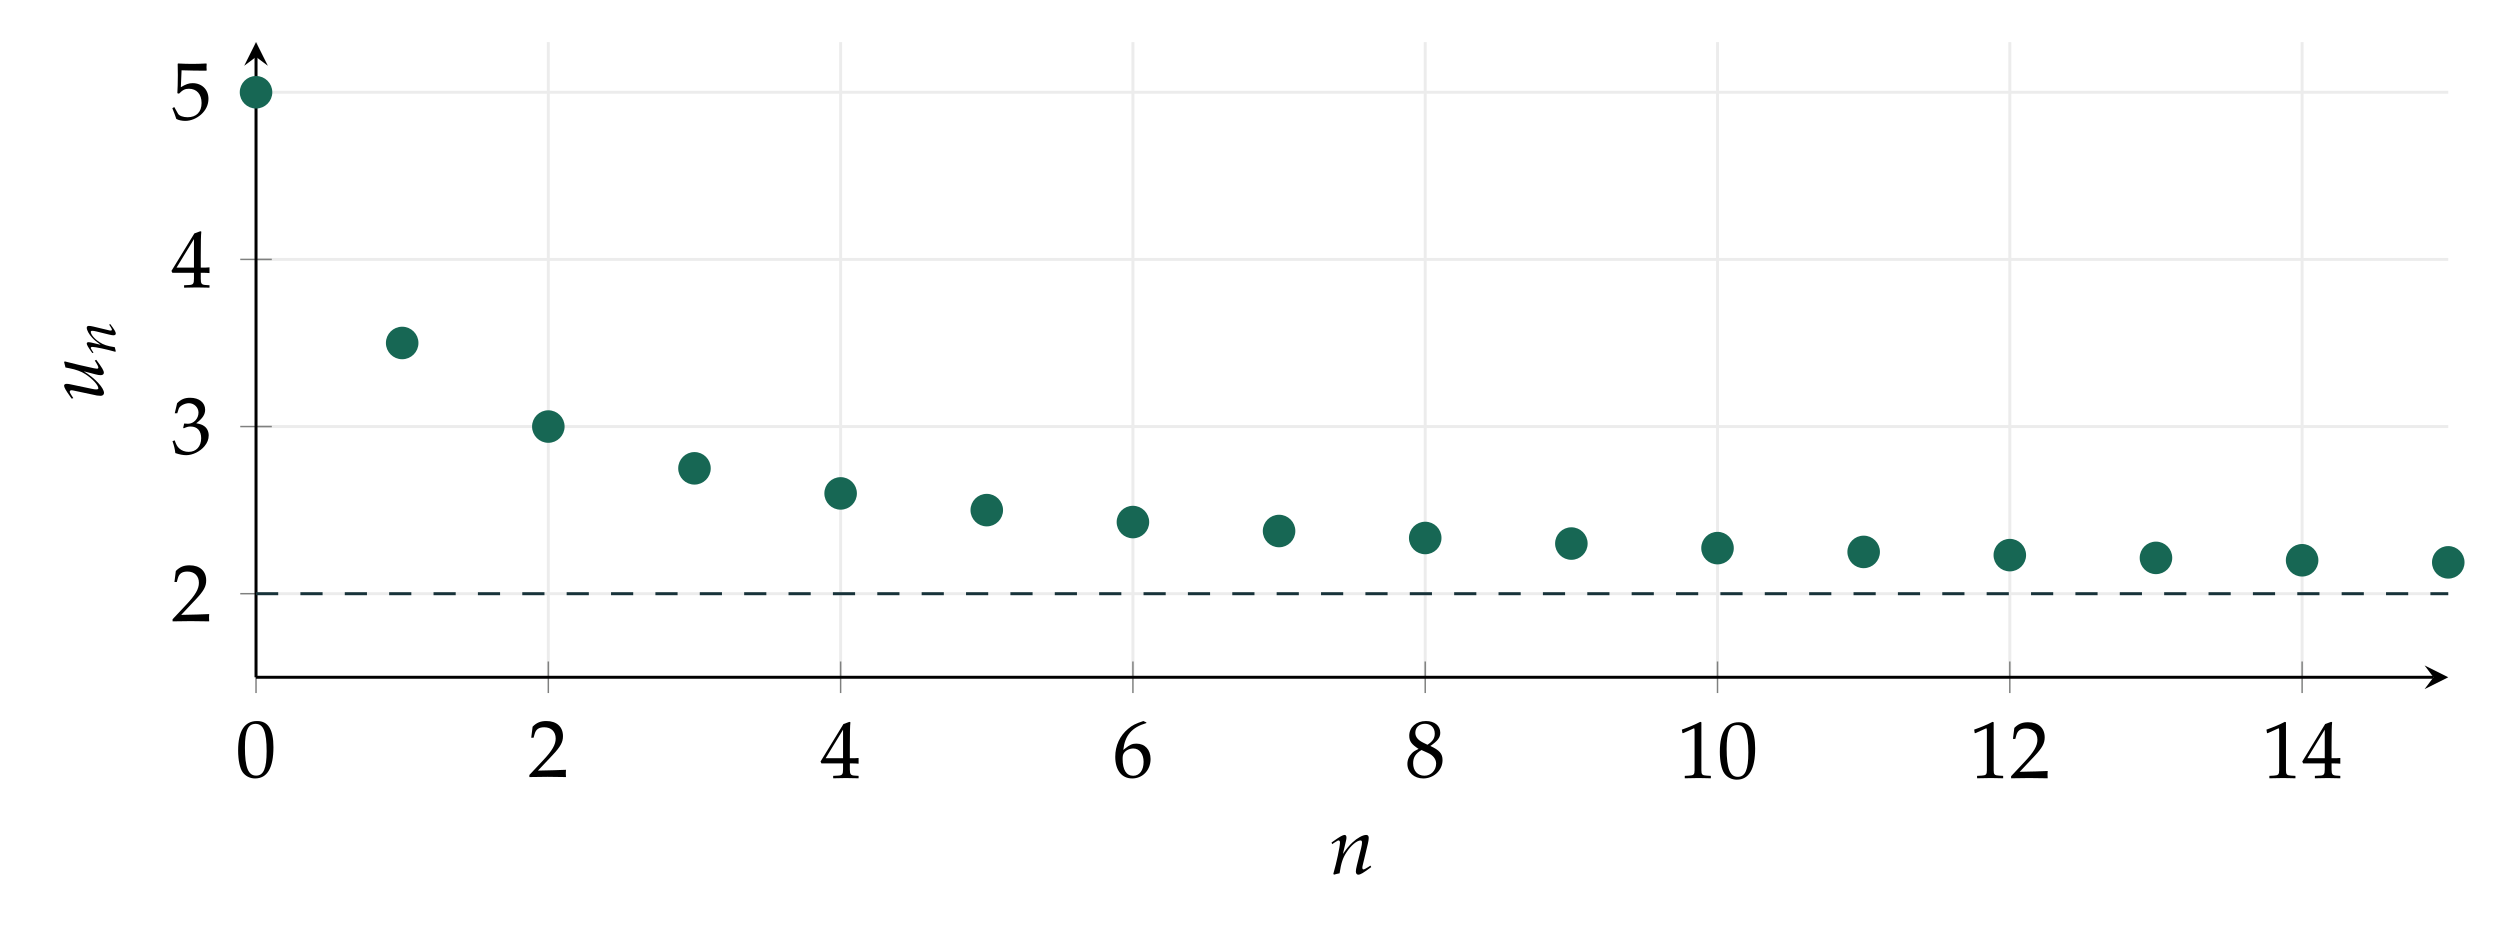
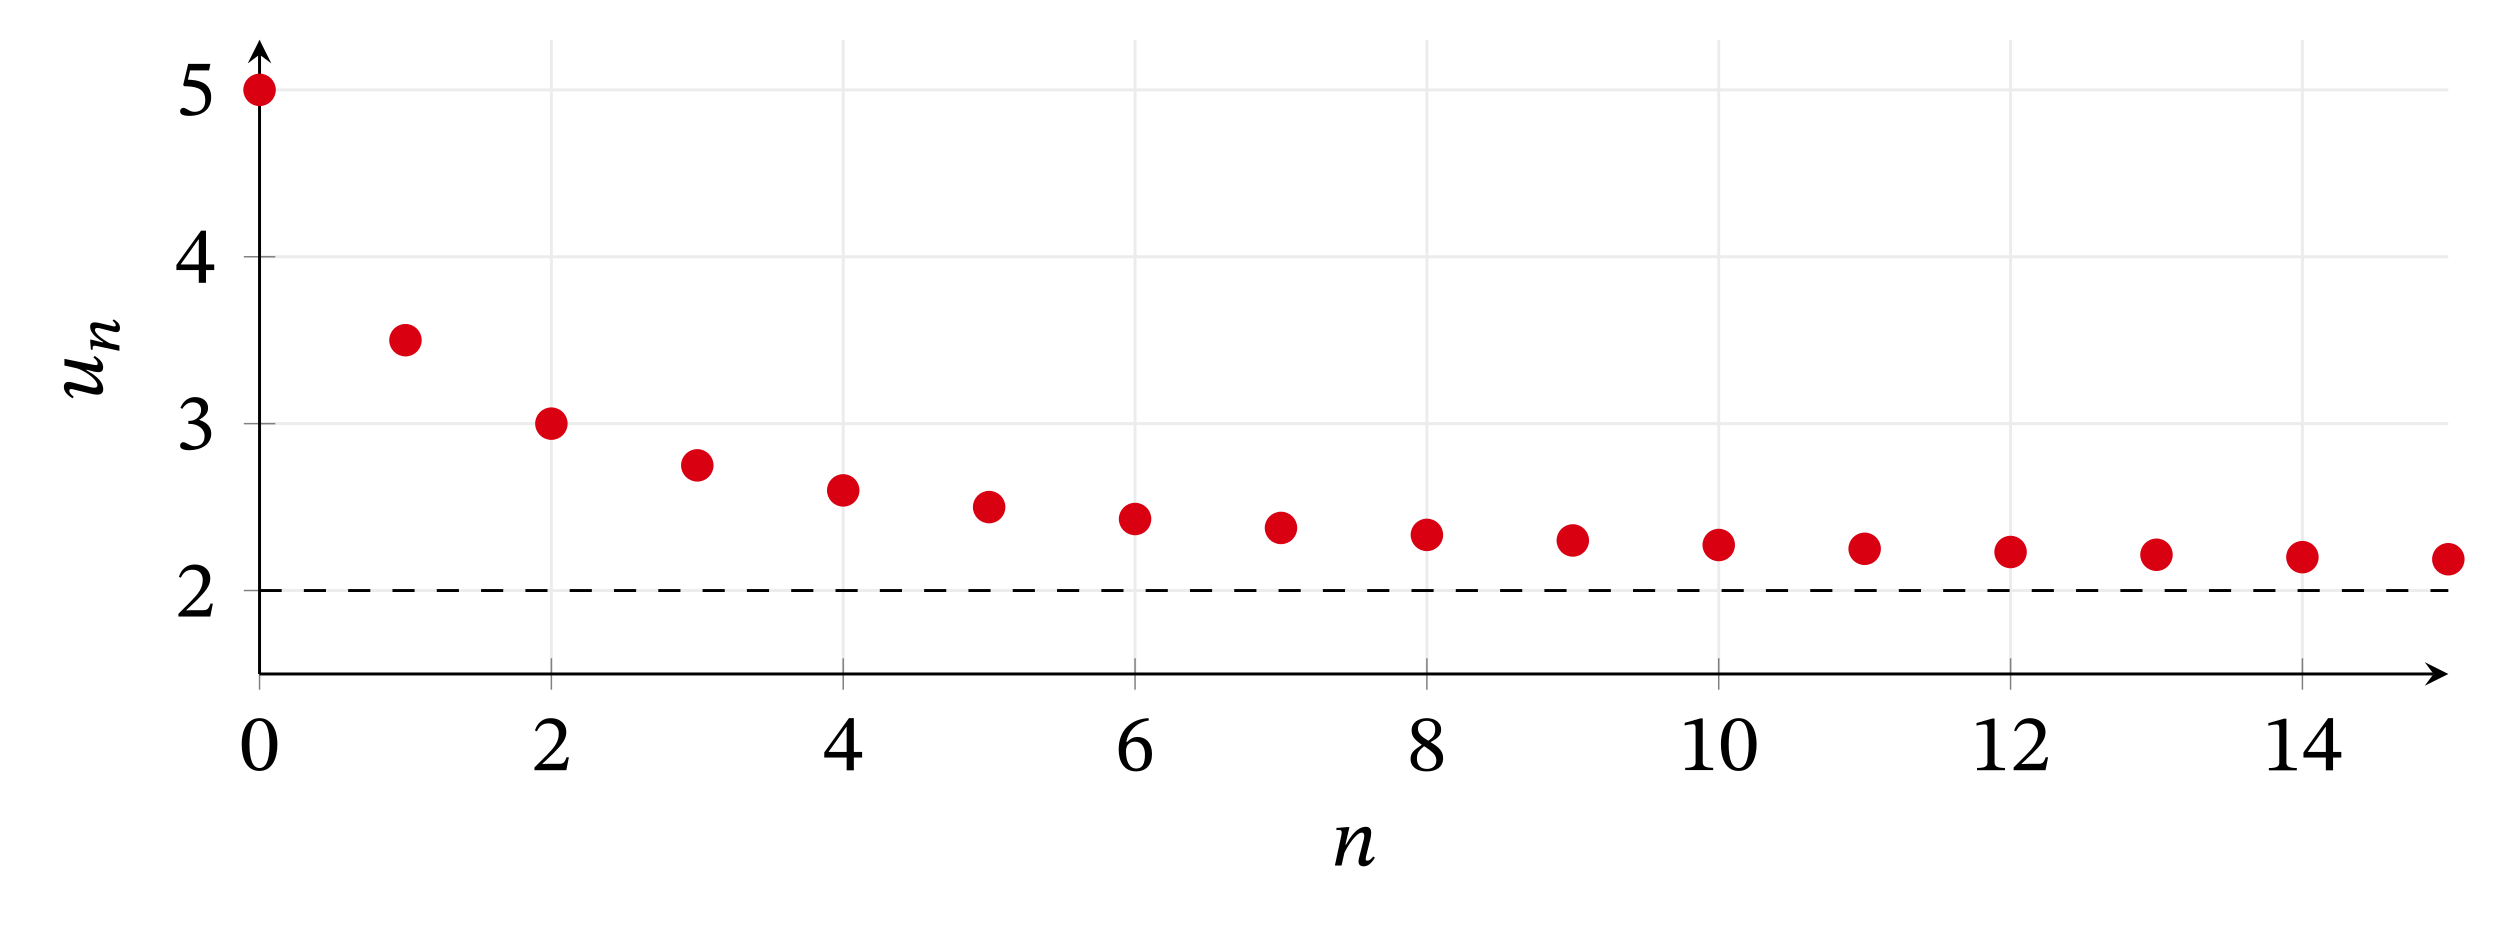
- <svg xmlns="http://www.w3.org/2000/svg" xmlns:xlink="http://www.w3.org/1999/xlink" version="1.1" width="336.789" height="126.456" viewBox="0 0 336.789 126.456">
+ <svg xmlns="http://www.w3.org/2000/svg" xmlns:xlink="http://www.w3.org/1999/xlink" version="1.1" width="337.32" height="125.51" viewBox="0 0 337.32 125.51">
  <defs>
-     <path id="font_1_13" d="M.263 .689C.108 .689 .029 .566 .029 .324 .029 .207 .05 .106 .085 .057 .12 .008 .176-.02 .238-.02 .389-.02 .465 .11 .465 .366 .465 .585 .4 .689 .263 .689M.245 .654C.342 .654 .381 .556 .381 .316 .381 .103 .343 .015 .251 .015 .154 .015 .113 .116 .113 .36 .113 .571 .15 .654 .245 .654Z" />
-     <path id="font_1_7" d="M.016 .023V-.003C.203 0 .203 0 .239 0 .275 0 .275 0 .468-.003 .466 .018 .466 .028 .466 .042 .466 .055 .466 .065 .468 .087 .353 .082 .307 .081 .122 .077L.304 .27C.401 .373 .431 .428 .431 .503 .431 .618 .353 .689 .226 .689 .154 .689 .105 .669 .056 .619L.039 .483H.068L.081 .529C.097 .587 .133 .612 .2 .612 .286 .612 .341 .558 .341 .473 .341 .398 .299 .324 .186 .204L.016 .023Z" />
-     <path id="font_1_9" d="M.28 .181V.106C.28 .046 .269 .032 .22 .03L.158 .027V-.003C.291 0 .291 0 .315 0 .339 0 .339 0 .472-.003V.027L.424 .03C.375 .033 .364 .046 .364 .106V.181C.423 .181 .444 .18 .472 .177V.248C.425 .244 .406 .244 .391 .245H.388 .364V.384C.364 .562 .366 .648 .371 .689L.359 .694 .285 .667 .002 .204 .013 .181H.28M.28 .245H.065L.28 .597V.245Z" />
-     <path id="font_1_11" d="M.416 .672 .379 .689C.283 .657 .242 .637 .191 .593 .088 .507 .032 .385 .032 .248 .032 .082 .112-.02 .241-.02 .371-.02 .468 .083 .468 .22 .468 .335 .399 .41 .293 .41 .243 .41 .213 .397 .154 .35 .143 .341 .142 .34 .131 .332 .152 .513 .236 .61 .416 .664V.672M.255 .35C.331 .35 .382 .284 .382 .185 .382 .08 .331 .013 .254 .013 .169 .013 .123 .086 .123 .221 .123 .256 .127 .275 .138 .292 .16 .326 .207 .35 .255 .35Z" />
-     <path id="font_1_12" d="M.168 .345C.127 .326 .11 .315 .088 .294 .05 .256 .03 .211 .03 .159 .03 .056 .113-.02 .226-.02 .356-.02 .464 .082 .464 .206 .464 .286 .427 .329 .313 .381 .404 .443 .436 .485 .436 .545 .436 .631 .365 .689 .259 .689 .14 .689 .053 .613 .053 .508 .053 .44 .08 .402 .168 .345M.284 .295C.347 .267 .385 .218 .385 .164 .385 .08 .322 .014 .241 .014 .156 .014 .101 .074 .101 .167 .101 .24 .13 .286 .204 .331L.284 .295M.223 .423C.16 .454 .128 .494 .128 .544 .128 .61 .176 .655 .247 .655 .32 .655 .368 .607 .368 .534 .368 .477 .343 .438 .278 .396L.223 .423Z" />
-     <path id="font_1_6" d="M.067 .555H.077L.206 .613C.207 .614 .208 .614 .209 .614 .215 .614 .217 .605 .217 .581V.096C.217 .044 .206 .033 .152 .03L.096 .027V-.003C.25 0 .25 0 .261 0 .274 0 .296 0 .33-.001 .342-.002 .377-.002 .418-.003V.027L.366 .03C.311 .033 .301 .044 .301 .096V.689L.287 .694C.222 .66 .151 .63 .06 .598L.067 .555Z" />
-     <path id="font_1_8" d="M.043 .498H.074L.092 .554C.103 .588 .166 .622 .218 .622 .283 .622 .336 .569 .336 .506 .336 .431 .277 .368 .206 .368 .198 .368 .187 .369 .174 .37L.159 .371 .147 .318 .154 .312C.192 .329 .211 .334 .238 .334 .321 .334 .369 .281 .369 .19 .369 .088 .308 .021 .215 .021 .169 .021 .128 .036 .098 .064 .074 .086 .061 .109 .042 .163L.015 .153C.036 .092 .044 .056 .05 .006 .103-.012 .147-.02 .184-.02 .264-.02 .356 .025 .411 .092 .445 .133 .462 .177 .462 .224 .462 .272 .442 .314 .406 .339 .381 .357 .358 .365 .308 .374 .388 .436 .418 .482 .418 .541 .418 .63 .344 .689 .233 .689 .165 .689 .12 .67 .072 .622L.043 .498Z" />
-     <path id="font_1_10" d="M.127 .605C.256 .601 .312 .6 .432 .6L.437 .605C.435 .623 .435 .631 .435 .644 .435 .658 .435 .666 .437 .684L.432 .689C.357 .685 .312 .684 .258 .684 .203 .684 .159 .685 .084 .689L.079 .684C.08 .623 .081 .579 .081 .547 .081 .462 .078 .366 .075 .322L.095 .316C.142 .363 .169 .377 .218 .377 .314 .377 .374 .309 .374 .201 .374 .09 .31 .025 .201 .025 .147 .025 .097 .043 .083 .069L.037 .151 .013 .137C.036 .08 .048 .048 .062 .004 .09-.011 .13-.02 .173-.02 .24-.02 .311 .009 .366 .057 .427 .111 .459 .179 .459 .253 .459 .366 .378 .446 .264 .446 .216 .446 .18 .433 .118 .396L.127 .605Z" />
+     <path id="font_1_1137" d="M.468 .317C.468 .523 .378 .642 .249 .642 .104 .642 .027 .51 .027 .32 .027 .143 .086-.011 .247-.011 .404-.011 .468 .146 .468 .317M.371 .311C.371 .119 .326 .025 .247 .025 .167 .025 .123 .121 .123 .315 .123 .513 .167 .608 .246 .608 .328 .608 .371 .514 .371 .311Z" />
+     <path id="font_1_1139" d="M.464 .16H.435C.412 .1 .399 .079 .346 .079H.207L.137 .076V.081L.269 .206C.375 .313 .432 .382 .432 .471 .432 .576 .353 .644 .24 .644 .143 .644 .075 .588 .044 .491L.068 .481C.105 .556 .149 .579 .214 .579 .291 .579 .339 .531 .339 .456 .339 .351 .289 .288 .19 .186L.038 .034V0H.432L.464 .16Z" />
+     <path id="font_1_1141" d="M.481 .158V.227H.379V.645H.318L.013 .221V.158H.29V0H.379V.158H.481M.29 .227H.068V.231L.286 .536H.29V.227Z" />
+     <path id="font_1_1143" d="M.415 .646C.2 .637 .045 .498 .045 .257 .045 .11 .11-.012 .259-.012 .385-.012 .457 .067 .457 .203 .457 .334 .386 .413 .277 .413 .225 .413 .188 .391 .147 .351L.14 .352C.165 .498 .277 .596 .417 .617L.415 .646M.37 .195C.37 .068 .33 .023 .263 .023 .176 .023 .135 .112 .135 .236 .135 .323 .189 .355 .247 .355 .33 .355 .37 .285 .37 .195Z" />
+     <path id="font_1_1145" d="M.448 .15C.448 .23 .412 .278 .295 .349V.352C.388 .403 .424 .436 .424 .509 .424 .588 .348 .647 .249 .647 .139 .647 .059 .59 .059 .499 .059 .431 .081 .39 .183 .319V.316C.09 .254 .046 .222 .046 .142 .046 .04 .13-.012 .246-.012 .365-.012 .448 .045 .448 .15M.213 .3C.334 .222 .364 .185 .364 .121 .364 .053 .312 .019 .25 .019 .174 .019 .124 .06 .124 .15 .124 .219 .156 .254 .213 .3M.35 .511C.35 .447 .33 .408 .264 .368 .175 .422 .137 .458 .137 .517 .137 .578 .179 .614 .247 .614 .311 .614 .35 .577 .35 .511Z" />
+     <path id="font_1_1138" d="M.426 0V.028C.334 .028 .297 .046 .297 .095V.639H.268L.074 .584V.551C.105 .561 .156 .567 .176 .567 .201 .567 .209 .553 .209 .518V.095C.209 .045 .174 .028 .08 .028V0H.426Z" />
+     <path id="font_1_1140" d="M.086 .498C.12 .551 .157 .579 .217 .579 .279 .579 .319 .545 .319 .486 .319 .405 .248 .35 .18 .35H.161V.312H.181C.277 .312 .362 .253 .362 .164 .362 .066 .301 .037 .238 .037 .214 .037 .2 .041 .157 .063 .122 .081 .114 .086 .098 .086 .072 .086 .059 .063 .059 .042 .059 .016 .081-.013 .171-.013 .317-.013 .444 .057 .444 .194 .444 .283 .377 .336 .297 .361V.364C.36 .404 .405 .441 .405 .51 .405 .586 .346 .644 .244 .644 .162 .644 .1 .598 .063 .511L.086 .498Z" />
+     <path id="font_1_1142" d="M.417 .549 .433 .63H.159L.097 .369 .109 .354C.123 .354 .128 .354 .154 .352 .292 .345 .37 .304 .37 .179 .37 .075 .307 .037 .236 .037 .172 .037 .139 .086 .099 .086 .074 .086 .059 .066 .059 .043 .059 .006 .097-.013 .174-.013 .333-.013 .443 .065 .443 .219 .443 .376 .32 .423 .202 .432L.155 .435 .182 .549H.417Z" />
    <clipPath id="clip_2">
-       <path transform="matrix(1,0,0,-1,34.491,91.239)" d="M0 0H295.328V85.565H0Z" />
+       <path transform="matrix(1,0,0,-1,35.02,90.93701)" d="M0 0H295.328V85.565H0Z" />
    </clipPath>
-     <path id="font_3_10" d="M.024 .388 .031 .368 .063 .389C.1 .412 .103 .414 .11 .414 .121 .414 .128 .404 .128 .389 .128 .338 .087 .145 .046 .002L.053-.009C.078-.002 .101 .004 .123 .008 .142 .134 .163 .199 .209 .268 .263 .352 .338 .414 .383 .414 .394 .414 .4 .405 .4 .39 .4 .372 .397 .351 .389 .319L.337 .107C.328 .07 .324 .047 .324 .031 .324 .006 .335-.009 .354-.009 .38-.009 .416 .012 .514 .085L.504 .103 .478 .086C.449 .067 .427 .056 .417 .056 .41 .056 .404 .065 .404 .076 .404 .081 .405 .092 .406 .096L.472 .372C.479 .401 .483 .429 .483 .446 .483 .469 .472 .482 .452 .482 .41 .482 .341 .444 .282 .389 .244 .354 .216 .32 .164 .247L.202 .408C.206 .426 .208 .438 .208 .449 .208 .47 .2 .482 .185 .482 .164 .482 .125 .46 .052 .408L.024 .388Z" />
-     <path id="font_3_11" d="M.333 .097C.326 .073 .322 .046 .322 .031 .322 .006 .333-.009 .352-.009 .378-.009 .414 .012 .512 .085L.502 .103 .476 .086C.452 .07 .426 .059 .415 .059 .407 .059 .402 .066 .402 .076 .402 .084 .404 .095 .407 .11L.408 .116C.431 .225 .462 .358 .492 .473L.485 .482 .417 .465 .407 .414C.392 .336 .367 .268 .336 .221 .277 .13 .199 .059 .159 .059 .151 .059 .146 .068 .146 .085 .146 .099 .148 .112 .153 .137L.21 .408C.213 .424 .215 .438 .215 .451 .215 .47 .206 .482 .192 .482 .172 .482 .134 .461 .06 .408L.032 .388 .039 .368 .071 .389C.099 .407 .11 .412 .119 .412 .128 .412 .136 .403 .136 .392 .136 .388 .135 .378 .134 .374L.071 .077C.069 .068 .067 .044 .067 .03 .067 .007 .082-.011 .102-.011 .165-.011 .286 .101 .37 .239L.333 .097Z" />
+     <path id="font_1_3341" d="M.521 .112C.506 .093 .481 .06 .447 .06 .433 .06 .428 .068 .428 .079 .428 .091 .43 .103 .43 .103L.487 .334C.49 .348 .496 .382 .496 .408 .496 .444 .481 .479 .43 .479 .312 .479 .227 .334 .185 .259H.177L.227 .476H.205L.066 .465V.438C.066 .438 .086 .44 .099 .44 .122 .44 .131 .43 .131 .413 .131 .398 .128 .38 .128 .38L.047 0H.129L.165 .158C.197 .227 .307 .407 .38 .407 .403 .407 .41 .39 .41 .367 .41 .347 .403 .319 .403 .319L.344 .088C.343 .083 .339 .065 .339 .049 .339 .019 .354-.01 .404-.01 .476-.01 .516 .06 .542 .097L.521 .112Z" />
+     <path id="font_1_3348" d="M.042 .355C.058 .375 .082 .409 .116 .409 .13 .409 .137 .401 .137 .389 .137 .376 .133 .362 .133 .362L.077 .135C.073 .121 .067 .088 .067 .062 .067 .025 .082-.01 .133-.01 .25-.01 .33 .127 .368 .197H.377C.36 .132 .345 .092 .345 .045 .345 .001 .378-.009 .405-.009 .466-.009 .503 .032 .547 .096L.526 .111C.526 .111 .489 .059 .453 .059 .437 .059 .432 .068 .432 .076 .432 .091 .438 .119 .438 .119L.51 .47H.427L.397 .332C.374 .23 .257 .062 .183 .062 .16 .062 .153 .079 .153 .103 .153 .123 .16 .151 .16 .151L.22 .38C.221 .385 .225 .402 .225 .419 .225 .448 .21 .477 .162 .477 .091 .477 .047 .408 .022 .371L.042 .355Z" />
+     <path id="font_1_4437" d="M.594 .121C.577 .1 .552 .065 .515 .065 .501 .065 .494 .073 .494 .087 .494 .098 .496 .107 .496 .107L.556 .36C.56 .377 .566 .41 .566 .437 .566 .477 .551 .517 .491 .517 .355 .517 .259 .354 .222 .29H.21L.264 .515H.227L.084 .504V.471C.084 .471 .103 .473 .116 .473 .144 .473 .153 .459 .153 .441 .153 .423 .149 .403 .149 .403L.063 0H.158L.195 .168C.225 .234 .352 .433 .433 .433 .46 .433 .467 .414 .467 .387 .467 .366 .46 .338 .46 .338L.398 .094C.396 .087 .393 .068 .393 .053 .393 .022 .406-.01 .468-.01 .554-.01 .596 .067 .619 .101L.594 .121Z" />
  </defs>
-   <path transform="matrix(1,0,0,-1,34.491,91.239)" stroke-width=".399" stroke-linecap="butt" stroke-miterlimit="10" stroke-linejoin="miter" fill="none" stroke="#ececec" d="M0 0V85.565M39.377 0V85.565M78.754 0V85.565M118.131 0V85.565M157.508 0V85.565M196.885 0V85.565M236.262 0V85.565M275.64 0V85.565" />
-   <path transform="matrix(1,0,0,-1,34.491,91.239)" stroke-width=".399" stroke-linecap="butt" stroke-miterlimit="10" stroke-linejoin="miter" fill="none" stroke="#ececec" d="M0 11.259H295.328M0 33.776H295.328M0 56.293H295.328M0 78.81H295.328" />
-   <path transform="matrix(1,0,0,-1,34.491,91.239)" stroke-width=".199" stroke-linecap="butt" stroke-miterlimit="10" stroke-linejoin="miter" fill="none" stroke="#7f807f" d="M0-2.126V2.126M39.377-2.126V2.126M78.754-2.126V2.126M118.131-2.126V2.126M157.508-2.126V2.126M196.885-2.126V2.126M236.262-2.126V2.126M275.64-2.126V2.126" />
-   <path transform="matrix(1,0,0,-1,34.491,91.239)" stroke-width=".199" stroke-linecap="butt" stroke-miterlimit="10" stroke-linejoin="miter" fill="none" stroke="#7f807f" d="M-2.126 11.259H2.126M-2.126 33.776H2.126M-2.126 56.293H2.126M-2.126 78.81H2.126" />
-   <path transform="matrix(1,0,0,-1,34.491,91.239)" stroke-width=".399" stroke-linecap="butt" stroke-miterlimit="10" stroke-linejoin="miter" fill="none" stroke="#000000" d="M0 0H293.336" />
-   <path transform="matrix(1,0,0,-1,327.8265,91.239)" d="M1.993 0-1.196 1.594 0 0-1.196-1.594" />
-   <path transform="matrix(1,0,0,-1,34.491,91.239)" stroke-width=".399" stroke-linecap="butt" stroke-miterlimit="10" stroke-linejoin="miter" fill="none" stroke="#000000" d="M0 0V83.573" />
-   <path transform="matrix(0,-1,-1,-0,34.491,7.666275)" d="M1.993 0-1.196 1.594 0 0-1.196-1.594" />
-   <use data-text="0" xlink:href="#font_1_13" transform="matrix(10.9091,0,0,-10.9091,31.763,104.651)" />
-   <use data-text="2" xlink:href="#font_1_7" transform="matrix(10.9091,0,0,-10.9091,71.14,104.651)" />
-   <use data-text="4" xlink:href="#font_1_9" transform="matrix(10.9091,0,0,-10.9091,110.517,104.815)" />
-   <use data-text="6" xlink:href="#font_1_11" transform="matrix(10.9091,0,0,-10.9091,149.893,104.651)" />
-   <use data-text="8" xlink:href="#font_1_12" transform="matrix(10.9091,0,0,-10.9091,189.27,104.651)" />
-   <use data-text="1" xlink:href="#font_1_6" transform="matrix(10.9091,0,0,-10.9091,225.919,104.815)" />
-   <use data-text="0" xlink:href="#font_1_13" transform="matrix(10.9091,0,0,-10.9091,231.3735,104.815)" />
-   <use data-text="1" xlink:href="#font_1_6" transform="matrix(10.9091,0,0,-10.9091,265.296,104.815)" />
-   <use data-text="2" xlink:href="#font_1_7" transform="matrix(10.9091,0,0,-10.9091,270.7506,104.815)" />
-   <use data-text="1" xlink:href="#font_1_6" transform="matrix(10.9091,0,0,-10.9091,304.672,104.815)" />
-   <use data-text="4" xlink:href="#font_1_9" transform="matrix(10.9091,0,0,-10.9091,310.1266,104.815)" />
-   <use data-text="2" xlink:href="#font_1_7" transform="matrix(10.9091,0,0,-10.9091,23.075,83.674)" />
-   <use data-text="3" xlink:href="#font_1_8" transform="matrix(10.9091,0,0,-10.9091,23.075,61.102)" />
-   <use data-text="4" xlink:href="#font_1_9" transform="matrix(10.9091,0,0,-10.9091,23.075,38.722)" />
-   <use data-text="5" xlink:href="#font_1_10" transform="matrix(10.9091,0,0,-10.9091,23.075,16.068)" />
+   <path transform="matrix(1,0,0,-1,35.02,90.93701)" stroke-width=".399" stroke-linecap="butt" stroke-miterlimit="10" stroke-linejoin="miter" fill="none" stroke="#ececec" d="M0 0V85.565M39.377 0V85.565M78.754 0V85.565M118.131 0V85.565M157.508 0V85.565M196.885 0V85.565M236.262 0V85.565M275.64 0V85.565" />
+   <path transform="matrix(1,0,0,-1,35.02,90.93701)" stroke-width=".399" stroke-linecap="butt" stroke-miterlimit="10" stroke-linejoin="miter" fill="none" stroke="#ececec" d="M0 11.259H295.328M0 33.776H295.328M0 56.293H295.328M0 78.81H295.328" />
+   <path transform="matrix(1,0,0,-1,35.02,90.93701)" stroke-width=".199" stroke-linecap="butt" stroke-miterlimit="10" stroke-linejoin="miter" fill="none" stroke="#7f807f" d="M0-2.126V2.126M39.377-2.126V2.126M78.754-2.126V2.126M118.131-2.126V2.126M157.508-2.126V2.126M196.885-2.126V2.126M236.262-2.126V2.126M275.64-2.126V2.126" />
+   <path transform="matrix(1,0,0,-1,35.02,90.93701)" stroke-width=".199" stroke-linecap="butt" stroke-miterlimit="10" stroke-linejoin="miter" fill="none" stroke="#7f807f" d="M-2.126 11.259H2.126M-2.126 33.776H2.126M-2.126 56.293H2.126M-2.126 78.81H2.126" />
+   <path transform="matrix(1,0,0,-1,35.02,90.93701)" stroke-width=".399" stroke-linecap="butt" stroke-miterlimit="10" stroke-linejoin="miter" fill="none" stroke="#000000" d="M0 0H293.336" />
+   <path transform="matrix(1,0,0,-1,328.3555,90.93701)" d="M1.993 0-1.196 1.594 0 0-1.196-1.594" />
+   <path transform="matrix(1,0,0,-1,35.02,90.93701)" stroke-width=".399" stroke-linecap="butt" stroke-miterlimit="10" stroke-linejoin="miter" fill="none" stroke="#000000" d="M0 0V83.573" />
+   <path transform="matrix(0,-1,-1,-0,35.02,7.364281)" d="M1.993 0-1.196 1.594 0 0-1.196-1.594" />
+   <use data-text="0" xlink:href="#font_1_1137" transform="matrix(10.9091,0,0,-10.9091,32.32,103.902)" />
+   <use data-text="2" xlink:href="#font_1_1139" transform="matrix(10.9091,0,0,-10.9091,71.69699,103.924)" />
+   <use data-text="4" xlink:href="#font_1_1141" transform="matrix(10.9091,0,0,-10.9091,111.074,103.935)" />
+   <use data-text="6" xlink:href="#font_1_1143" transform="matrix(10.9091,0,0,-10.9091,150.451,103.946)" />
+   <use data-text="8" xlink:href="#font_1_1145" transform="matrix(10.9091,0,0,-10.9091,189.828,103.956)" />
+   <use data-text="1" xlink:href="#font_1_1138" transform="matrix(10.9091,0,0,-10.9091,226.505,103.902)" />
+   <use data-text="0" xlink:href="#font_1_1137" transform="matrix(10.9091,0,0,-10.9091,231.905,103.902)" />
+   <use data-text="1" xlink:href="#font_1_1138" transform="matrix(10.9091,0,0,-10.9091,265.882,103.924)" />
+   <use data-text="2" xlink:href="#font_1_1139" transform="matrix(10.9091,0,0,-10.9091,271.282,103.924)" />
+   <use data-text="1" xlink:href="#font_1_1138" transform="matrix(10.9091,0,0,-10.9091,305.259,103.935)" />
+   <use data-text="4" xlink:href="#font_1_1141" transform="matrix(10.9091,0,0,-10.9091,310.659,103.935)" />
+   <use data-text="2" xlink:href="#font_1_1139" transform="matrix(10.9091,0,0,-10.9091,23.658,83.191)" />
+   <use data-text="3" xlink:href="#font_1_1140" transform="matrix(10.9091,0,0,-10.9091,23.658,60.603)" />
+   <use data-text="4" xlink:href="#font_1_1141" transform="matrix(10.9091,0,0,-10.9091,23.658,38.162)" />
+   <use data-text="5" xlink:href="#font_1_1142" transform="matrix(10.9091,0,0,-10.9091,23.658,15.492)" />
  <g clip-path="url(#clip_2)">
-     <path transform="matrix(1,0,0,-1,34.491,91.239)" stroke-width=".399" stroke-linecap="butt" stroke-dasharray="2.989,2.989" stroke-miterlimit="10" stroke-linejoin="miter" fill="none" stroke="#18333a" d="M0 11.259H12.305 24.611 36.916 49.221 61.527 73.832 86.137 98.443 110.748 123.053 135.359 147.664 159.969 172.275 184.58 196.885 209.191 221.496 233.801 246.107 258.412 270.717 283.023 295.328" />
+     <path transform="matrix(1,0,0,-1,35.02,90.93701)" stroke-width=".399" stroke-linecap="butt" stroke-dasharray="2.989,2.989" stroke-miterlimit="10" stroke-linejoin="miter" fill="none" stroke="#000000" d="M0 11.259H12.305 24.611 36.916 49.221 61.527 73.832 86.137 98.443 110.748 123.053 135.359 147.664 159.969 172.275 184.58 196.885 209.191 221.496 233.801 246.107 258.412 270.717 283.023 295.328" />
  </g>
-   <path transform="matrix(1,0,0,-1,34.491,91.239)" d="M1.993 78.81C1.993 79.911 1.1 80.803 0 80.803-1.1 80.803-1.993 79.911-1.993 78.81-1.993 77.71-1.1 76.818 0 76.818 1.1 76.818 1.993 77.71 1.993 78.81ZM0 78.81" fill="#176754" />
-   <path transform="matrix(1,0,0,-1,34.491,91.239)" stroke-width=".399" stroke-linecap="butt" stroke-miterlimit="10" stroke-linejoin="miter" fill="none" stroke="#176754" d="M1.993 78.81C1.993 79.911 1.1 80.803 0 80.803-1.1 80.803-1.993 79.911-1.993 78.81-1.993 77.71-1.1 76.818 0 76.818 1.1 76.818 1.993 77.71 1.993 78.81ZM0 78.81" />
-   <path transform="matrix(1,0,0,-1,34.491,91.239)" d="M21.681 45.034C21.681 46.135 20.789 47.027 19.689 47.027 18.588 47.027 17.696 46.135 17.696 45.034 17.696 43.934 18.588 43.042 19.689 43.042 20.789 43.042 21.681 43.934 21.681 45.034ZM19.689 45.034" fill="#176754" />
-   <path transform="matrix(1,0,0,-1,34.491,91.239)" stroke-width=".399" stroke-linecap="butt" stroke-miterlimit="10" stroke-linejoin="miter" fill="none" stroke="#176754" d="M21.681 45.034C21.681 46.135 20.789 47.027 19.689 47.027 18.588 47.027 17.696 46.135 17.696 45.034 17.696 43.934 18.588 43.042 19.689 43.042 20.789 43.042 21.681 43.934 21.681 45.034ZM19.689 45.034" />
-   <path transform="matrix(1,0,0,-1,34.491,91.239)" d="M41.37 33.776C41.37 34.876 40.478 35.768 39.377 35.768 38.277 35.768 37.385 34.876 37.385 33.776 37.385 32.675 38.277 31.783 39.377 31.783 40.478 31.783 41.37 32.675 41.37 33.776ZM39.377 33.776" fill="#176754" />
-   <path transform="matrix(1,0,0,-1,34.491,91.239)" stroke-width=".399" stroke-linecap="butt" stroke-miterlimit="10" stroke-linejoin="miter" fill="none" stroke="#176754" d="M41.37 33.776C41.37 34.876 40.478 35.768 39.377 35.768 38.277 35.768 37.385 34.876 37.385 33.776 37.385 32.675 38.277 31.783 39.377 31.783 40.478 31.783 41.37 32.675 41.37 33.776ZM39.377 33.776" />
-   <path transform="matrix(1,0,0,-1,34.491,91.239)" d="M61.058 28.146C61.058 29.247 60.166 30.139 59.066 30.139 57.965 30.139 57.073 29.247 57.073 28.146 57.073 27.046 57.965 26.154 59.066 26.154 60.166 26.154 61.058 27.046 61.058 28.146ZM59.066 28.146" fill="#176754" />
-   <path transform="matrix(1,0,0,-1,34.491,91.239)" stroke-width=".399" stroke-linecap="butt" stroke-miterlimit="10" stroke-linejoin="miter" fill="none" stroke="#176754" d="M61.058 28.146C61.058 29.247 60.166 30.139 59.066 30.139 57.965 30.139 57.073 29.247 57.073 28.146 57.073 27.046 57.965 26.154 59.066 26.154 60.166 26.154 61.058 27.046 61.058 28.146ZM59.066 28.146" />
-   <path transform="matrix(1,0,0,-1,34.491,91.239)" d="M80.747 24.769C80.747 25.869 79.855 26.761 78.754 26.761 77.654 26.761 76.762 25.869 76.762 24.769 76.762 23.668 77.654 22.776 78.754 22.776 79.855 22.776 80.747 23.668 80.747 24.769ZM78.754 24.769" fill="#176754" />
-   <path transform="matrix(1,0,0,-1,34.491,91.239)" stroke-width=".399" stroke-linecap="butt" stroke-miterlimit="10" stroke-linejoin="miter" fill="none" stroke="#176754" d="M80.747 24.769C80.747 25.869 79.855 26.761 78.754 26.761 77.654 26.761 76.762 25.869 76.762 24.769 76.762 23.668 77.654 22.776 78.754 22.776 79.855 22.776 80.747 23.668 80.747 24.769ZM78.754 24.769" />
-   <path transform="matrix(1,0,0,-1,34.491,91.239)" d="M100.435 22.517C100.435 23.618 99.543 24.51 98.443 24.51 97.342 24.51 96.45 23.618 96.45 22.517 96.45 21.417 97.342 20.525 98.443 20.525 99.543 20.525 100.435 21.417 100.435 22.517ZM98.443 22.517" fill="#176754" />
-   <path transform="matrix(1,0,0,-1,34.491,91.239)" stroke-width=".399" stroke-linecap="butt" stroke-miterlimit="10" stroke-linejoin="miter" fill="none" stroke="#176754" d="M100.435 22.517C100.435 23.618 99.543 24.51 98.443 24.51 97.342 24.51 96.45 23.618 96.45 22.517 96.45 21.417 97.342 20.525 98.443 20.525 99.543 20.525 100.435 21.417 100.435 22.517ZM98.443 22.517" />
-   <path transform="matrix(1,0,0,-1,34.491,91.239)" d="M120.124 20.909C120.124 22.009 119.232 22.901 118.131 22.901 117.031 22.901 116.139 22.009 116.139 20.909 116.139 19.808 117.031 18.916 118.131 18.916 119.232 18.916 120.124 19.808 120.124 20.909ZM118.131 20.909" fill="#176754" />
-   <path transform="matrix(1,0,0,-1,34.491,91.239)" stroke-width=".399" stroke-linecap="butt" stroke-miterlimit="10" stroke-linejoin="miter" fill="none" stroke="#176754" d="M120.124 20.909C120.124 22.009 119.232 22.901 118.131 22.901 117.031 22.901 116.139 22.009 116.139 20.909 116.139 19.808 117.031 18.916 118.131 18.916 119.232 18.916 120.124 19.808 120.124 20.909ZM118.131 20.909" />
-   <path transform="matrix(1,0,0,-1,34.491,91.239)" d="M139.812 19.703C139.812 20.803 138.92 21.695 137.82 21.695 136.719 21.695 135.827 20.803 135.827 19.703 135.827 18.602 136.719 17.71 137.82 17.71 138.92 17.71 139.812 18.602 139.812 19.703ZM137.82 19.703" fill="#176754" />
-   <path transform="matrix(1,0,0,-1,34.491,91.239)" stroke-width=".399" stroke-linecap="butt" stroke-miterlimit="10" stroke-linejoin="miter" fill="none" stroke="#176754" d="M139.812 19.703C139.812 20.803 138.92 21.695 137.82 21.695 136.719 21.695 135.827 20.803 135.827 19.703 135.827 18.602 136.719 17.71 137.82 17.71 138.92 17.71 139.812 18.602 139.812 19.703ZM137.82 19.703" />
-   <path transform="matrix(1,0,0,-1,34.491,91.239)" d="M159.501 18.764C159.501 19.865 158.609 20.757 157.508 20.757 156.408 20.757 155.516 19.865 155.516 18.764 155.516 17.664 156.408 16.772 157.508 16.772 158.609 16.772 159.501 17.664 159.501 18.764ZM157.508 18.764" fill="#176754" />
-   <path transform="matrix(1,0,0,-1,34.491,91.239)" stroke-width=".399" stroke-linecap="butt" stroke-miterlimit="10" stroke-linejoin="miter" fill="none" stroke="#176754" d="M159.501 18.764C159.501 19.865 158.609 20.757 157.508 20.757 156.408 20.757 155.516 19.865 155.516 18.764 155.516 17.664 156.408 16.772 157.508 16.772 158.609 16.772 159.501 17.664 159.501 18.764ZM157.508 18.764" />
-   <path transform="matrix(1,0,0,-1,34.491,91.239)" d="M179.189 18.014C179.189 19.114 178.297 20.006 177.197 20.006 176.096 20.006 175.204 19.114 175.204 18.014 175.204 16.913 176.096 16.021 177.197 16.021 178.297 16.021 179.189 16.913 179.189 18.014ZM177.197 18.014" fill="#176754" />
-   <path transform="matrix(1,0,0,-1,34.491,91.239)" stroke-width=".399" stroke-linecap="butt" stroke-miterlimit="10" stroke-linejoin="miter" fill="none" stroke="#176754" d="M179.189 18.014C179.189 19.114 178.297 20.006 177.197 20.006 176.096 20.006 175.204 19.114 175.204 18.014 175.204 16.913 176.096 16.021 177.197 16.021 178.297 16.021 179.189 16.913 179.189 18.014ZM177.197 18.014" />
-   <path transform="matrix(1,0,0,-1,34.491,91.239)" d="M198.878 17.4C198.878 18.5 197.986 19.392 196.885 19.392 195.785 19.392 194.893 18.5 194.893 17.4 194.893 16.299 195.785 15.407 196.885 15.407 197.986 15.407 198.878 16.299 198.878 17.4ZM196.885 17.4" fill="#176754" />
-   <path transform="matrix(1,0,0,-1,34.491,91.239)" stroke-width=".399" stroke-linecap="butt" stroke-miterlimit="10" stroke-linejoin="miter" fill="none" stroke="#176754" d="M198.878 17.4C198.878 18.5 197.986 19.392 196.885 19.392 195.785 19.392 194.893 18.5 194.893 17.4 194.893 16.299 195.785 15.407 196.885 15.407 197.986 15.407 198.878 16.299 198.878 17.4ZM196.885 17.4" />
-   <path transform="matrix(1,0,0,-1,34.491,91.239)" d="M218.566 16.888C218.566 17.988 217.674 18.88 216.574 18.88 215.473 18.88 214.581 17.988 214.581 16.888 214.581 15.787 215.473 14.895 216.574 14.895 217.674 14.895 218.566 15.787 218.566 16.888ZM216.574 16.888" fill="#176754" />
-   <path transform="matrix(1,0,0,-1,34.491,91.239)" stroke-width=".399" stroke-linecap="butt" stroke-miterlimit="10" stroke-linejoin="miter" fill="none" stroke="#176754" d="M218.566 16.888C218.566 17.988 217.674 18.88 216.574 18.88 215.473 18.88 214.581 17.988 214.581 16.888 214.581 15.787 215.473 14.895 216.574 14.895 217.674 14.895 218.566 15.787 218.566 16.888ZM216.574 16.888" />
-   <path transform="matrix(1,0,0,-1,34.491,91.239)" d="M238.255 16.455C238.255 17.555 237.363 18.447 236.262 18.447 235.162 18.447 234.27 17.555 234.27 16.455 234.27 15.354 235.162 14.462 236.262 14.462 237.363 14.462 238.255 15.354 238.255 16.455ZM236.262 16.455" fill="#176754" />
-   <path transform="matrix(1,0,0,-1,34.491,91.239)" stroke-width=".399" stroke-linecap="butt" stroke-miterlimit="10" stroke-linejoin="miter" fill="none" stroke="#176754" d="M238.255 16.455C238.255 17.555 237.363 18.447 236.262 18.447 235.162 18.447 234.27 17.555 234.27 16.455 234.27 15.354 235.162 14.462 236.262 14.462 237.363 14.462 238.255 15.354 238.255 16.455ZM236.262 16.455" />
-   <path transform="matrix(1,0,0,-1,34.491,91.239)" d="M257.944 16.084C257.944 17.184 257.051 18.076 255.951 18.076 254.851 18.076 253.958 17.184 253.958 16.084 253.958 14.983 254.851 14.091 255.951 14.091 257.051 14.091 257.944 14.983 257.944 16.084ZM255.951 16.084" fill="#176754" />
-   <path transform="matrix(1,0,0,-1,34.491,91.239)" stroke-width=".399" stroke-linecap="butt" stroke-miterlimit="10" stroke-linejoin="miter" fill="none" stroke="#176754" d="M257.944 16.084C257.944 17.184 257.051 18.076 255.951 18.076 254.851 18.076 253.958 17.184 253.958 16.084 253.958 14.983 254.851 14.091 255.951 14.091 257.051 14.091 257.944 14.983 257.944 16.084ZM255.951 16.084" />
-   <path transform="matrix(1,0,0,-1,34.491,91.239)" d="M277.632 15.762C277.632 16.862 276.74 17.755 275.64 17.755 274.539 17.755 273.647 16.862 273.647 15.762 273.647 14.662 274.539 13.769 275.64 13.769 276.74 13.769 277.632 14.662 277.632 15.762ZM275.64 15.762" fill="#176754" />
-   <path transform="matrix(1,0,0,-1,34.491,91.239)" stroke-width=".399" stroke-linecap="butt" stroke-miterlimit="10" stroke-linejoin="miter" fill="none" stroke="#176754" d="M277.632 15.762C277.632 16.862 276.74 17.755 275.64 17.755 274.539 17.755 273.647 16.862 273.647 15.762 273.647 14.662 274.539 13.769 275.64 13.769 276.74 13.769 277.632 14.662 277.632 15.762ZM275.64 15.762" />
-   <path transform="matrix(1,0,0,-1,34.491,91.239)" d="M297.321 15.481C297.321 16.581 296.429 17.473 295.328 17.473 294.228 17.473 293.336 16.581 293.336 15.481 293.336 14.38 294.228 13.488 295.328 13.488 296.429 13.488 297.321 14.38 297.321 15.481ZM295.328 15.481" fill="#176754" />
-   <path transform="matrix(1,0,0,-1,34.491,91.239)" stroke-width=".399" stroke-linecap="butt" stroke-miterlimit="10" stroke-linejoin="miter" fill="none" stroke="#176754" d="M297.321 15.481C297.321 16.581 296.429 17.473 295.328 17.473 294.228 17.473 293.336 16.581 293.336 15.481 293.336 14.38 294.228 13.488 295.328 13.488 296.429 13.488 297.321 14.38 297.321 15.481ZM295.328 15.481" />
-   <use data-text="n" xlink:href="#font_3_10" transform="matrix(10.9091,0,0,-10.9091,179.12,117.735)" />
-   <use data-text="u" xlink:href="#font_3_11" transform="matrix(0,-10.9091,-10.9091,-0,13.892,54.055)" />
-   <use data-text="n" xlink:href="#font_3_10" transform="matrix(0,-7.9701,-7.9701,-0,15.528,47.753)" />
+   <path transform="matrix(1,0,0,-1,35.02,90.93701)" d="M1.993 78.81C1.993 79.911 1.1 80.803 0 80.803-1.1 80.803-1.993 79.911-1.993 78.81-1.993 77.71-1.1 76.818 0 76.818 1.1 76.818 1.993 77.71 1.993 78.81ZM0 78.81" fill="#d90012" />
+   <path transform="matrix(1,0,0,-1,35.02,90.93701)" stroke-width=".399" stroke-linecap="butt" stroke-miterlimit="10" stroke-linejoin="miter" fill="none" stroke="#d90012" d="M1.993 78.81C1.993 79.911 1.1 80.803 0 80.803-1.1 80.803-1.993 79.911-1.993 78.81-1.993 77.71-1.1 76.818 0 76.818 1.1 76.818 1.993 77.71 1.993 78.81ZM0 78.81" />
+   <path transform="matrix(1,0,0,-1,35.02,90.93701)" d="M21.681 45.034C21.681 46.135 20.789 47.027 19.689 47.027 18.588 47.027 17.696 46.135 17.696 45.034 17.696 43.934 18.588 43.042 19.689 43.042 20.789 43.042 21.681 43.934 21.681 45.034ZM19.689 45.034" fill="#d90012" />
+   <path transform="matrix(1,0,0,-1,35.02,90.93701)" stroke-width=".399" stroke-linecap="butt" stroke-miterlimit="10" stroke-linejoin="miter" fill="none" stroke="#d90012" d="M21.681 45.034C21.681 46.135 20.789 47.027 19.689 47.027 18.588 47.027 17.696 46.135 17.696 45.034 17.696 43.934 18.588 43.042 19.689 43.042 20.789 43.042 21.681 43.934 21.681 45.034ZM19.689 45.034" />
+   <path transform="matrix(1,0,0,-1,35.02,90.93701)" d="M41.37 33.776C41.37 34.876 40.478 35.768 39.377 35.768 38.277 35.768 37.385 34.876 37.385 33.776 37.385 32.675 38.277 31.783 39.377 31.783 40.478 31.783 41.37 32.675 41.37 33.776ZM39.377 33.776" fill="#d90012" />
+   <path transform="matrix(1,0,0,-1,35.02,90.93701)" stroke-width=".399" stroke-linecap="butt" stroke-miterlimit="10" stroke-linejoin="miter" fill="none" stroke="#d90012" d="M41.37 33.776C41.37 34.876 40.478 35.768 39.377 35.768 38.277 35.768 37.385 34.876 37.385 33.776 37.385 32.675 38.277 31.783 39.377 31.783 40.478 31.783 41.37 32.675 41.37 33.776ZM39.377 33.776" />
+   <path transform="matrix(1,0,0,-1,35.02,90.93701)" d="M61.058 28.146C61.058 29.247 60.166 30.139 59.066 30.139 57.965 30.139 57.073 29.247 57.073 28.146 57.073 27.046 57.965 26.154 59.066 26.154 60.166 26.154 61.058 27.046 61.058 28.146ZM59.066 28.146" fill="#d90012" />
+   <path transform="matrix(1,0,0,-1,35.02,90.93701)" stroke-width=".399" stroke-linecap="butt" stroke-miterlimit="10" stroke-linejoin="miter" fill="none" stroke="#d90012" d="M61.058 28.146C61.058 29.247 60.166 30.139 59.066 30.139 57.965 30.139 57.073 29.247 57.073 28.146 57.073 27.046 57.965 26.154 59.066 26.154 60.166 26.154 61.058 27.046 61.058 28.146ZM59.066 28.146" />
+   <path transform="matrix(1,0,0,-1,35.02,90.93701)" d="M80.747 24.769C80.747 25.869 79.855 26.761 78.754 26.761 77.654 26.761 76.762 25.869 76.762 24.769 76.762 23.668 77.654 22.776 78.754 22.776 79.855 22.776 80.747 23.668 80.747 24.769ZM78.754 24.769" fill="#d90012" />
+   <path transform="matrix(1,0,0,-1,35.02,90.93701)" stroke-width=".399" stroke-linecap="butt" stroke-miterlimit="10" stroke-linejoin="miter" fill="none" stroke="#d90012" d="M80.747 24.769C80.747 25.869 79.855 26.761 78.754 26.761 77.654 26.761 76.762 25.869 76.762 24.769 76.762 23.668 77.654 22.776 78.754 22.776 79.855 22.776 80.747 23.668 80.747 24.769ZM78.754 24.769" />
+   <path transform="matrix(1,0,0,-1,35.02,90.93701)" d="M100.435 22.517C100.435 23.618 99.543 24.51 98.443 24.51 97.342 24.51 96.45 23.618 96.45 22.517 96.45 21.417 97.342 20.525 98.443 20.525 99.543 20.525 100.435 21.417 100.435 22.517ZM98.443 22.517" fill="#d90012" />
+   <path transform="matrix(1,0,0,-1,35.02,90.93701)" stroke-width=".399" stroke-linecap="butt" stroke-miterlimit="10" stroke-linejoin="miter" fill="none" stroke="#d90012" d="M100.435 22.517C100.435 23.618 99.543 24.51 98.443 24.51 97.342 24.51 96.45 23.618 96.45 22.517 96.45 21.417 97.342 20.525 98.443 20.525 99.543 20.525 100.435 21.417 100.435 22.517ZM98.443 22.517" />
+   <path transform="matrix(1,0,0,-1,35.02,90.93701)" d="M120.124 20.909C120.124 22.009 119.232 22.901 118.131 22.901 117.031 22.901 116.139 22.009 116.139 20.909 116.139 19.808 117.031 18.916 118.131 18.916 119.232 18.916 120.124 19.808 120.124 20.909ZM118.131 20.909" fill="#d90012" />
+   <path transform="matrix(1,0,0,-1,35.02,90.93701)" stroke-width=".399" stroke-linecap="butt" stroke-miterlimit="10" stroke-linejoin="miter" fill="none" stroke="#d90012" d="M120.124 20.909C120.124 22.009 119.232 22.901 118.131 22.901 117.031 22.901 116.139 22.009 116.139 20.909 116.139 19.808 117.031 18.916 118.131 18.916 119.232 18.916 120.124 19.808 120.124 20.909ZM118.131 20.909" />
+   <path transform="matrix(1,0,0,-1,35.02,90.93701)" d="M139.812 19.703C139.812 20.803 138.92 21.695 137.82 21.695 136.719 21.695 135.827 20.803 135.827 19.703 135.827 18.602 136.719 17.71 137.82 17.71 138.92 17.71 139.812 18.602 139.812 19.703ZM137.82 19.703" fill="#d90012" />
+   <path transform="matrix(1,0,0,-1,35.02,90.93701)" stroke-width=".399" stroke-linecap="butt" stroke-miterlimit="10" stroke-linejoin="miter" fill="none" stroke="#d90012" d="M139.812 19.703C139.812 20.803 138.92 21.695 137.82 21.695 136.719 21.695 135.827 20.803 135.827 19.703 135.827 18.602 136.719 17.71 137.82 17.71 138.92 17.71 139.812 18.602 139.812 19.703ZM137.82 19.703" />
+   <path transform="matrix(1,0,0,-1,35.02,90.93701)" d="M159.501 18.764C159.501 19.865 158.609 20.757 157.508 20.757 156.408 20.757 155.516 19.865 155.516 18.764 155.516 17.664 156.408 16.772 157.508 16.772 158.609 16.772 159.501 17.664 159.501 18.764ZM157.508 18.764" fill="#d90012" />
+   <path transform="matrix(1,0,0,-1,35.02,90.93701)" stroke-width=".399" stroke-linecap="butt" stroke-miterlimit="10" stroke-linejoin="miter" fill="none" stroke="#d90012" d="M159.501 18.764C159.501 19.865 158.609 20.757 157.508 20.757 156.408 20.757 155.516 19.865 155.516 18.764 155.516 17.664 156.408 16.772 157.508 16.772 158.609 16.772 159.501 17.664 159.501 18.764ZM157.508 18.764" />
+   <path transform="matrix(1,0,0,-1,35.02,90.93701)" d="M179.189 18.014C179.189 19.114 178.297 20.006 177.197 20.006 176.096 20.006 175.204 19.114 175.204 18.014 175.204 16.913 176.096 16.021 177.197 16.021 178.297 16.021 179.189 16.913 179.189 18.014ZM177.197 18.014" fill="#d90012" />
+   <path transform="matrix(1,0,0,-1,35.02,90.93701)" stroke-width=".399" stroke-linecap="butt" stroke-miterlimit="10" stroke-linejoin="miter" fill="none" stroke="#d90012" d="M179.189 18.014C179.189 19.114 178.297 20.006 177.197 20.006 176.096 20.006 175.204 19.114 175.204 18.014 175.204 16.913 176.096 16.021 177.197 16.021 178.297 16.021 179.189 16.913 179.189 18.014ZM177.197 18.014" />
+   <path transform="matrix(1,0,0,-1,35.02,90.93701)" d="M198.878 17.4C198.878 18.5 197.986 19.392 196.885 19.392 195.785 19.392 194.893 18.5 194.893 17.4 194.893 16.299 195.785 15.407 196.885 15.407 197.986 15.407 198.878 16.299 198.878 17.4ZM196.885 17.4" fill="#d90012" />
+   <path transform="matrix(1,0,0,-1,35.02,90.93701)" stroke-width=".399" stroke-linecap="butt" stroke-miterlimit="10" stroke-linejoin="miter" fill="none" stroke="#d90012" d="M198.878 17.4C198.878 18.5 197.986 19.392 196.885 19.392 195.785 19.392 194.893 18.5 194.893 17.4 194.893 16.299 195.785 15.407 196.885 15.407 197.986 15.407 198.878 16.299 198.878 17.4ZM196.885 17.4" />
+   <path transform="matrix(1,0,0,-1,35.02,90.93701)" d="M218.566 16.888C218.566 17.988 217.674 18.88 216.574 18.88 215.473 18.88 214.581 17.988 214.581 16.888 214.581 15.787 215.473 14.895 216.574 14.895 217.674 14.895 218.566 15.787 218.566 16.888ZM216.574 16.888" fill="#d90012" />
+   <path transform="matrix(1,0,0,-1,35.02,90.93701)" stroke-width=".399" stroke-linecap="butt" stroke-miterlimit="10" stroke-linejoin="miter" fill="none" stroke="#d90012" d="M218.566 16.888C218.566 17.988 217.674 18.88 216.574 18.88 215.473 18.88 214.581 17.988 214.581 16.888 214.581 15.787 215.473 14.895 216.574 14.895 217.674 14.895 218.566 15.787 218.566 16.888ZM216.574 16.888" />
+   <path transform="matrix(1,0,0,-1,35.02,90.93701)" d="M238.255 16.455C238.255 17.555 237.363 18.447 236.262 18.447 235.162 18.447 234.27 17.555 234.27 16.455 234.27 15.354 235.162 14.462 236.262 14.462 237.363 14.462 238.255 15.354 238.255 16.455ZM236.262 16.455" fill="#d90012" />
+   <path transform="matrix(1,0,0,-1,35.02,90.93701)" stroke-width=".399" stroke-linecap="butt" stroke-miterlimit="10" stroke-linejoin="miter" fill="none" stroke="#d90012" d="M238.255 16.455C238.255 17.555 237.363 18.447 236.262 18.447 235.162 18.447 234.27 17.555 234.27 16.455 234.27 15.354 235.162 14.462 236.262 14.462 237.363 14.462 238.255 15.354 238.255 16.455ZM236.262 16.455" />
+   <path transform="matrix(1,0,0,-1,35.02,90.93701)" d="M257.944 16.084C257.944 17.184 257.051 18.076 255.951 18.076 254.851 18.076 253.958 17.184 253.958 16.084 253.958 14.983 254.851 14.091 255.951 14.091 257.051 14.091 257.944 14.983 257.944 16.084ZM255.951 16.084" fill="#d90012" />
+   <path transform="matrix(1,0,0,-1,35.02,90.93701)" stroke-width=".399" stroke-linecap="butt" stroke-miterlimit="10" stroke-linejoin="miter" fill="none" stroke="#d90012" d="M257.944 16.084C257.944 17.184 257.051 18.076 255.951 18.076 254.851 18.076 253.958 17.184 253.958 16.084 253.958 14.983 254.851 14.091 255.951 14.091 257.051 14.091 257.944 14.983 257.944 16.084ZM255.951 16.084" />
+   <path transform="matrix(1,0,0,-1,35.02,90.93701)" d="M277.632 15.762C277.632 16.862 276.74 17.755 275.64 17.755 274.539 17.755 273.647 16.862 273.647 15.762 273.647 14.662 274.539 13.769 275.64 13.769 276.74 13.769 277.632 14.662 277.632 15.762ZM275.64 15.762" fill="#d90012" />
+   <path transform="matrix(1,0,0,-1,35.02,90.93701)" stroke-width=".399" stroke-linecap="butt" stroke-miterlimit="10" stroke-linejoin="miter" fill="none" stroke="#d90012" d="M277.632 15.762C277.632 16.862 276.74 17.755 275.64 17.755 274.539 17.755 273.647 16.862 273.647 15.762 273.647 14.662 274.539 13.769 275.64 13.769 276.74 13.769 277.632 14.662 277.632 15.762ZM275.64 15.762" />
+   <path transform="matrix(1,0,0,-1,35.02,90.93701)" d="M297.321 15.481C297.321 16.581 296.429 17.473 295.328 17.473 294.228 17.473 293.336 16.581 293.336 15.481 293.336 14.38 294.228 13.488 295.328 13.488 296.429 13.488 297.321 14.38 297.321 15.481ZM295.328 15.481" fill="#d90012" />
+   <path transform="matrix(1,0,0,-1,35.02,90.93701)" stroke-width=".399" stroke-linecap="butt" stroke-miterlimit="10" stroke-linejoin="miter" fill="none" stroke="#d90012" d="M297.321 15.481C297.321 16.581 296.429 17.473 295.328 17.473 294.228 17.473 293.336 16.581 293.336 15.481 293.336 14.38 294.228 13.488 295.328 13.488 296.429 13.488 297.321 14.38 297.321 15.481ZM295.328 15.481" />
+   <use data-text="𝑛" xlink:href="#font_1_3341" transform="matrix(10.9091,0,0,-10.9091,179.602,116.784)" />
+   <use data-text="𝑢" xlink:href="#font_1_3348" transform="matrix(0,-10.9091,-10.9091,-0,13.82,53.982)" />
+   <use data-text="𝑛" xlink:href="#font_1_4437" transform="matrix(0,-7.6364,-7.6364,-0,16.111,47.818)" />
</svg>
